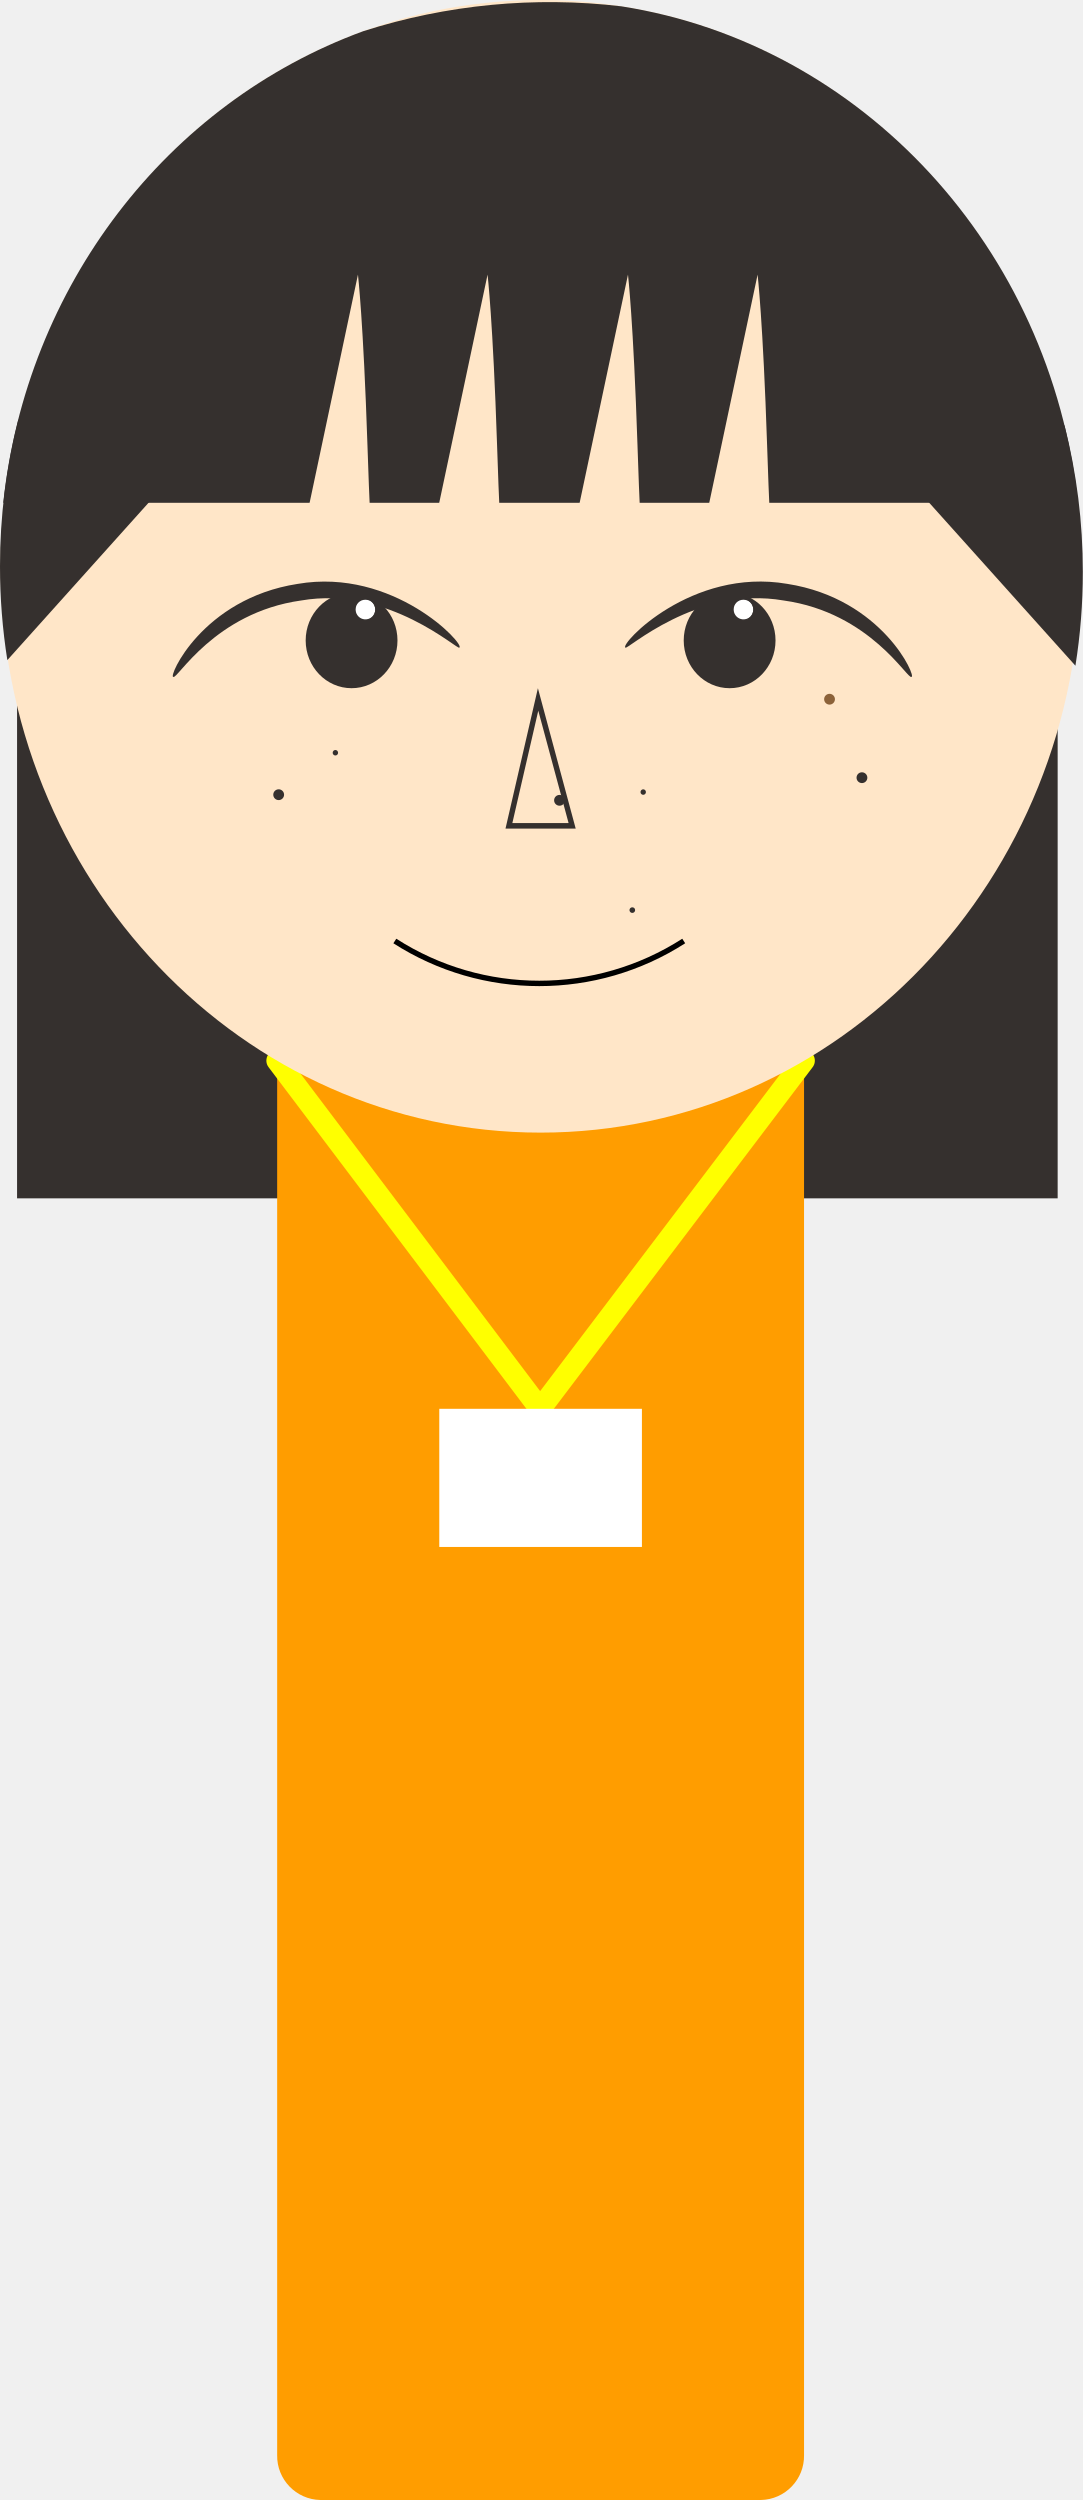
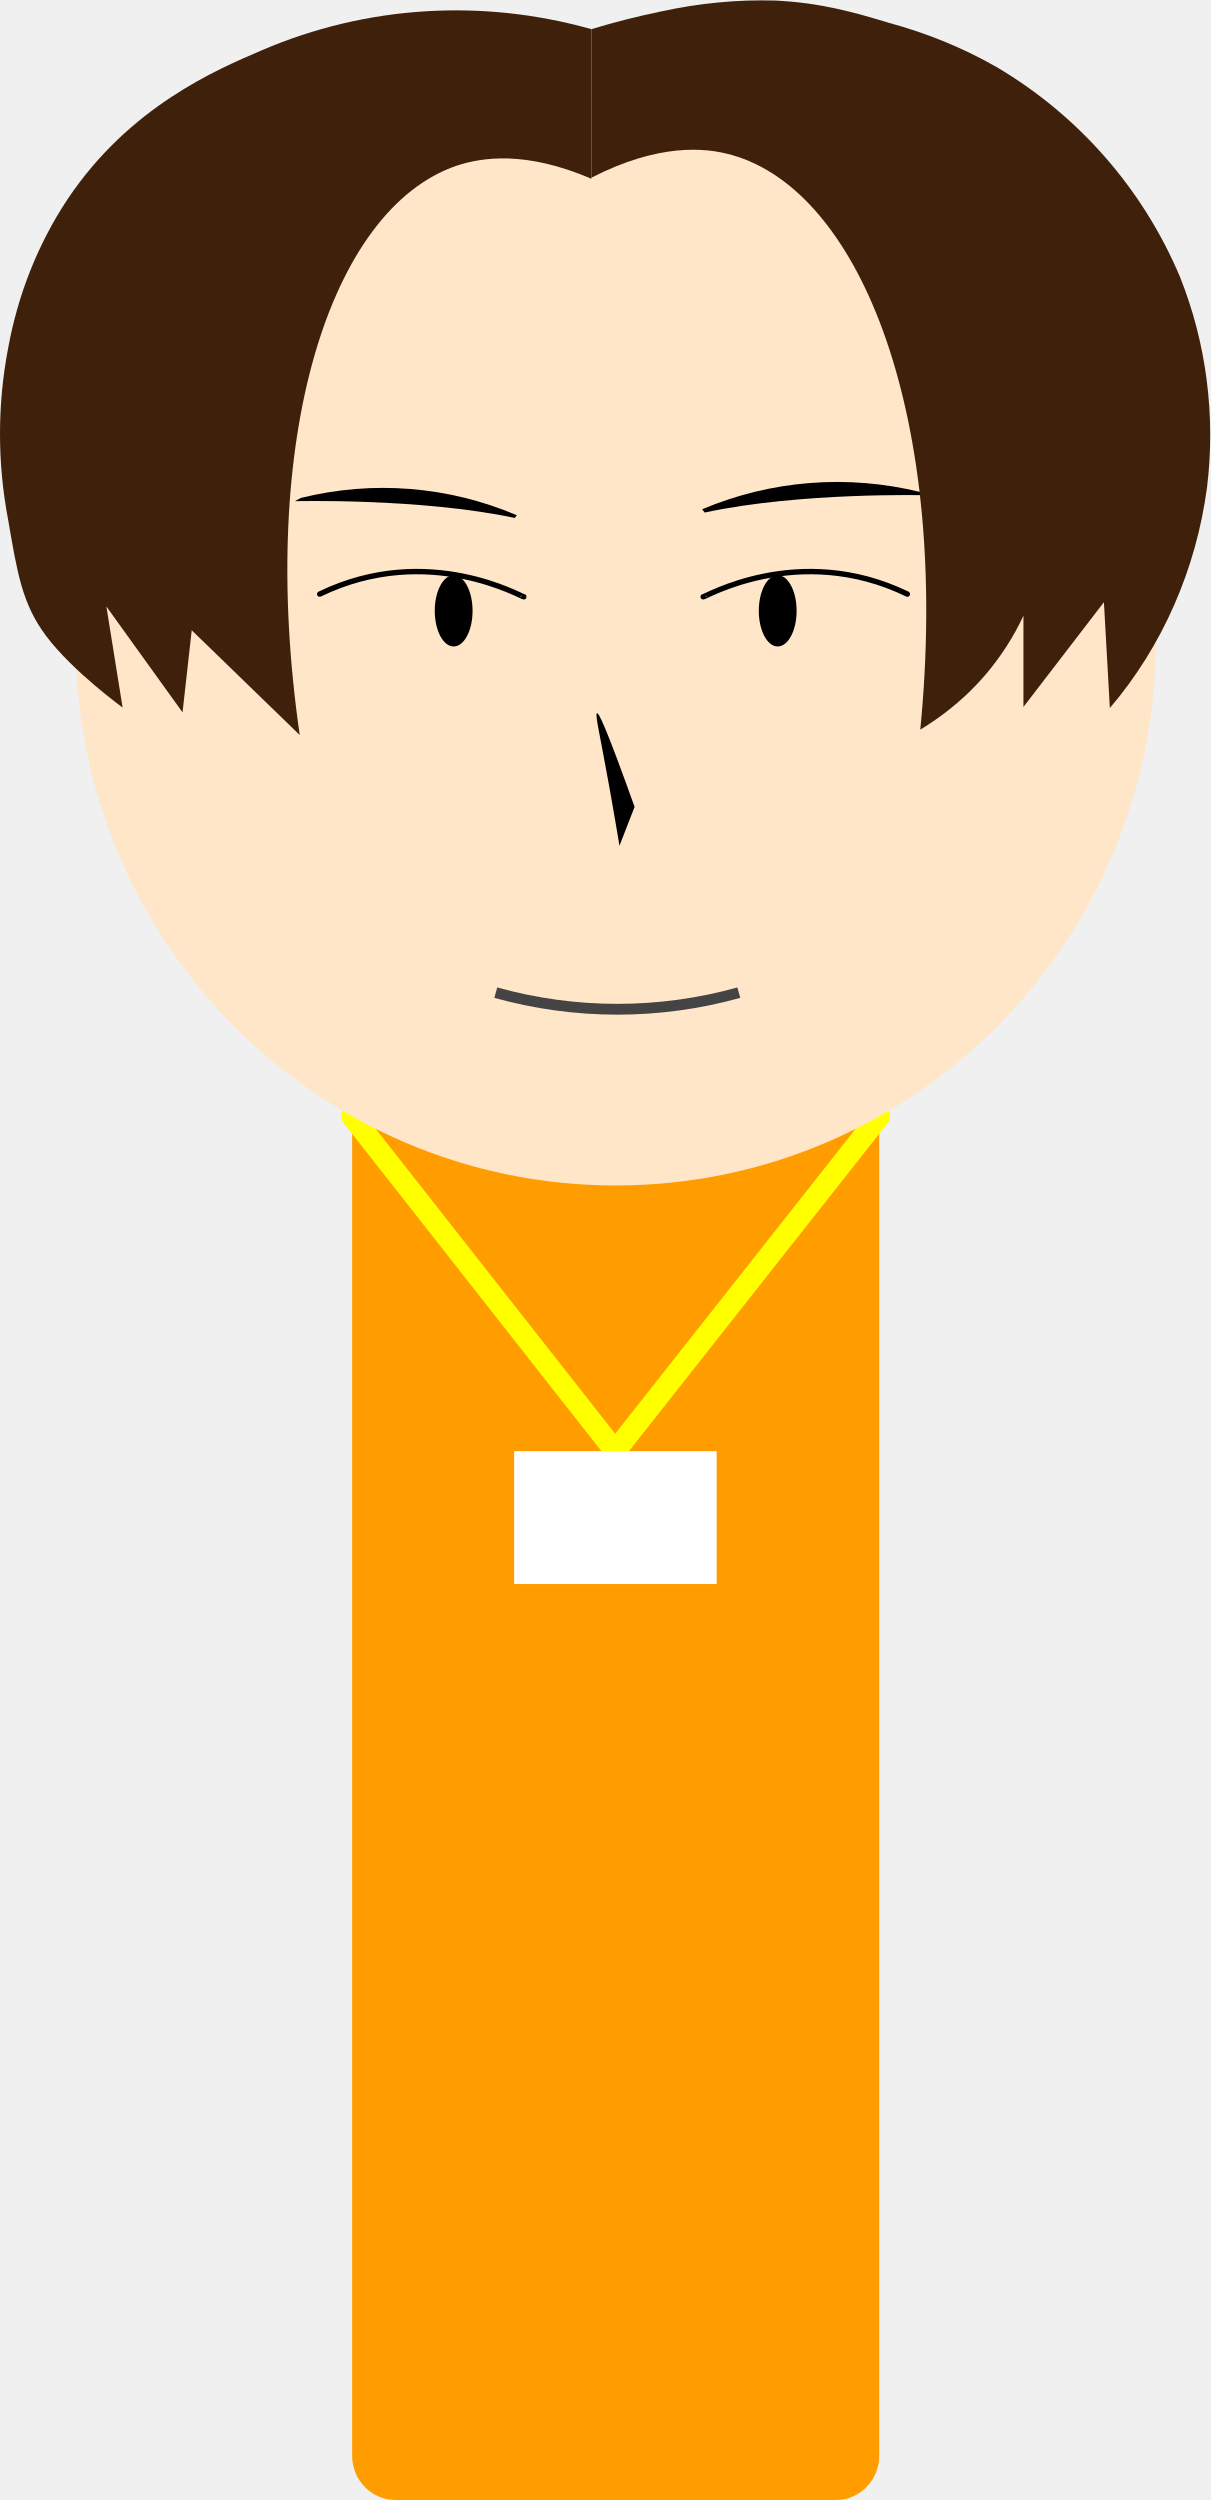
- <svg xmlns="http://www.w3.org/2000/svg" viewBox="0 0 200.5 462.91">
-   <defs>
-     <style>.cls-1{fill:#35302e;}.cls-2{fill:#ff9d00;}.cls-3,.cls-6{fill:none;}.cls-3{stroke:#ff0;stroke-linejoin:round;stroke-width:4px;}.cls-4{fill:#fff;}.cls-5{fill:#ffe6c8;}.cls-6{stroke:#000;stroke-miterlimit:10;}.cls-7{fill:#8c6239;}</style>
-   </defs>
-   <g id="Layer_2" data-name="Layer 2">
-     <g id="Layer_1-2" data-name="Layer 1">
-       <rect class="cls-1" x="3.16" y="78.67" width="192.68" height="143.22" />
-       <path class="cls-2" d="M59.32,112.53h81.56a8.17,8.17,0,0,1,8,8.33V454.59a8.17,8.17,0,0,1-8,8.32H59.32a8.17,8.17,0,0,1-8-8.32V120.86A8.17,8.17,0,0,1,59.32,112.53Z" />
-       <polygon class="cls-3" points="51.32 196.39 100.01 260.9 148.88 196.39 51.32 196.39" />
-       <rect class="cls-4" x="81.34" y="260.86" width="37.52" height="25.58" />
-       <ellipse class="cls-5" cx="100.1" cy="104.86" rx="100" ry="104.86" />
-       <path class="cls-1" d="M199.6,93.1c-5-47.21-40-84.95-84.55-91.93a113.25,113.25,0,0,0-47.77,4.6C30.78,19.15,4.86,53.09.6,93.1Z" />
-       <path class="cls-5" d="M143.08,100.92l-13.48.34,10.68-50.41s1,8.64,1.76,31.6S143.08,100.92,143.08,100.92Z" />
-       <path class="cls-5" d="M119.08,100.92l-13.48.34,10.68-50.41s1,8.64,1.76,31.6S119.08,100.92,119.08,100.92Z" />
-       <path class="cls-5" d="M93.08,100.92l-13.48.34L90.28,50.85s1,8.64,1.76,31.6S93.08,100.92,93.08,100.92Z" />
-       <path class="cls-5" d="M69.08,100.92l-13.48.34L66.28,50.85s1,8.64,1.76,31.6S69.08,100.92,69.08,100.92Z" />
-       <path class="cls-1" d="M85.06,119.91c-.12.68-13.15-11.53-29.31-8.72-16.09,2.25-23,14.78-23.66,14.14-1,.14,5.3-14.46,23-17.21C72.9,105.05,86.16,119.33,85.06,119.91Z" />
-       <path class="cls-1" d="M115.8,119.91c.12.68,13.15-11.53,29.31-8.72,16.09,2.25,23,14.78,23.66,14.14,1,.14-5.3-14.46-23-17.22C128,105.05,114.7,119.33,115.8,119.91Z" />
-       <path class="cls-6" d="M73.11,174.24a49.47,49.47,0,0,0,53.49,0" />
-       <ellipse class="cls-1" cx="65.1" cy="118.59" rx="8.5" ry="8.84" />
-       <ellipse class="cls-1" cx="135.1" cy="118.59" rx="8.5" ry="8.84" />
-       <polygon class="cls-5" points="94.23 152.92 99.64 129.5 105.94 152.92 94.23 152.92" />
-       <path class="cls-1" d="M99.67,131.59l5.61,20.81H94.87l4.8-20.81m-.07-4.16-6,26h13Z" />
-       <ellipse class="cls-4" cx="67.6" cy="112.87" rx="1.87" ry="1.95" />
-       <path class="cls-1" d="M67.6,111.05a1.82,1.82,0,1,1-1.75,1.82,1.78,1.78,0,0,1,1.75-1.82m0-.26a2.08,2.08,0,1,0,2,2.08A2,2,0,0,0,67.6,110.79Z" />
-       <ellipse class="cls-4" cx="137.6" cy="112.87" rx="1.87" ry="1.95" />
-       <path class="cls-1" d="M137.6,111.05a1.82,1.82,0,1,1-1.75,1.82,1.78,1.78,0,0,1,1.75-1.82m0-.26a2.08,2.08,0,1,0,2,2.08A2,2,0,0,0,137.6,110.79Z" />
-       <ellipse class="cls-5" cx="159.6" cy="144.07" rx="0.5" ry="0.52" />
-       <path class="cls-1" d="M159.6,143a1,1,0,1,0,1,1A1,1,0,0,0,159.6,143Z" />
-       <ellipse class="cls-5" cx="119.1" cy="146.67" rx="0.5" ry="0.52" />
-       <path class="cls-1" d="M119.1,146.15a.51.51,0,0,0-.5.52.5.5,0,1,0,1,0A.51.51,0,0,0,119.1,146.15Z" />
-       <ellipse class="cls-5" cx="51.6" cy="147.19" rx="0.5" ry="0.52" />
-       <path class="cls-1" d="M51.6,146.15a1,1,0,1,0,1,1A1,1,0,0,0,51.6,146.15Z" />
-       <ellipse class="cls-5" cx="117.1" cy="168.52" rx="0.5" ry="0.52" />
-       <path class="cls-1" d="M117.1,168a.52.52,0,1,0,.5.52A.51.51,0,0,0,117.1,168Z" />
-       <ellipse class="cls-5" cx="153.6" cy="129.51" rx="0.5" ry="0.52" />
-       <path class="cls-7" d="M153.6,128.47a1,1,0,1,0,1,1A1,1,0,0,0,153.6,128.47Z" />
-       <ellipse class="cls-5" cx="62.1" cy="139.39" rx="0.5" ry="0.52" />
-       <path class="cls-1" d="M62.1,138.87a.51.51,0,0,0-.5.52.5.5,0,1,0,1,0A.51.51,0,0,0,62.1,138.87Z" />
-       <ellipse class="cls-5" cx="103.6" cy="148.24" rx="0.5" ry="0.52" />
-       <path class="cls-1" d="M103.6,147.19a1,1,0,1,0,1,1.05A1,1,0,0,0,103.6,147.19Z" />
-       <path class="cls-1" d="M0,104.86a111,111,0,0,0,1.36,17.37L41.5,77.5l-38.11.22A109.28,109.28,0,0,0,0,104.86Z" />
-       <path class="cls-1" d="M200.5,105.9a109.76,109.76,0,0,1-1.37,17.37L159,78.54l38.11.22A109.28,109.28,0,0,1,200.5,105.9Z" />
-     </g>
-   </g>
+ <svg xmlns="http://www.w3.org/2000/svg" version="1.1" id="Layer_1" x="0px" y="0px" viewBox="0 0 224.1 462.9" style="enable-background:new 0 0 224.1 462.9;" xml:space="preserve">
+   <style type="text/css">
+ 	.st0{fill:#FF9D00;}
+ 	.st1{fill:none;stroke:#FFFF00;stroke-width:4;stroke-linejoin:round;}
+ 	.st2{fill:#FFFFFF;}
+ 	.st3{fill:#FFE6C8;}
+ 	.st4{fill:none;stroke:#000000;stroke-linecap:round;stroke-miterlimit:10;}
+ 	.st5{fill:none;stroke:#444444;stroke-width:2;stroke-miterlimit:10;}
+ 	.st6{fill:#3F210B;}
+ </style>
+   <path class="st0" d="M73.2,126.1h81.6c4.4,0,8,3.7,8,8.2v320.4c0,4.5-3.6,8.2-8,8.2H73.2c-4.4,0-8-3.7-8-8.2V134.3  C65.2,129.8,68.8,126.1,73.2,126.1z" />
+   <polygon class="st1" points="65.2,206.7 113.9,268.7 162.8,206.7 " />
+   <rect x="95.2" y="268.7" class="st2" width="37.5" height="24.6" />
+   <ellipse class="st3" cx="114" cy="118.7" rx="100" ry="100.8" />
+   <path d="M130,94.3c12.8-5.4,26.9-6.5,40.4-3.2l1.1,0.6c0,0-23.4-0.6-41,3.2L130,94.3z" />
+   <path d="M95.7,95.4C83,90,69,88.9,55.7,92.2l-1.1,0.6c0,0,23.2-0.6,40.7,3.1L95.7,95.4z" />
+   <path class="st4" d="M130.2,110.5c0,0.3,17.6-10.3,37.8-0.5" />
+   <path class="st4" d="M97,110.5c0,0.3-17.6-10.3-37.8-0.5" />
+   <ellipse cx="84" cy="113.1" rx="3.5" ry="6.6" />
+   <ellipse cx="144" cy="113.1" rx="3.5" ry="6.6" />
+   <path d="M114.7,156.6c-0.4-2.6-1.1-6.4-1.9-11c-1.7-9.5-2.6-13.1-2.3-13.5c0.3-0.4,1.7,2.5,7,17.3" />
+   <path class="st5" d="M91.8,183.8c14.7,4.1,30.3,4.1,45,0" />
+   <path class="st3" d="M9.5,148.4" />
+   <path class="st6" d="M109.5,5.4c4.3-1.3,8.6-2.4,13-3.3c6.9-1.5,13.9-2.2,21-2c8.5,0.4,14.7,2.2,21,4.1c7,1.9,13.7,4.6,20,8.2  c15.1,8.9,27.1,22.5,34,38.9c4.9,12.3,6.6,25.7,5,38.9c-2,15.1-8.2,29.4-18,40.9l-1.1-19.6l-14.9,19.4v-16.9  c-1.8,3.9-4.2,7.6-7,10.9c-1.2,1.4-2.3,2.5-3,3.2c-2.8,2.7-5.8,5-9.1,7C176,78,159.7,35.5,135.5,28.7c-4.9-1.4-13.5-2.2-26,4.2" />
+   <path class="st6" d="M109.5,5.4C89.3-0.3,67.8,1,48.5,9.3c-8.4,3.6-24.5,10.4-36,27.6C7,45.2,3.3,54.6,1.5,64.5  c-2,10.5-2,21.2,0,31.7c1.7,9.9,2.6,15.6,7,21.5c5,6.7,14.6,13.6,14.2,13.3l0,0l-3-18.7l14.1,19.6c0.6-5.1,1.1-10.1,1.7-15.2  l20,19.4c-8-55.2,5.7-97.4,29-105.4c4.8-1.6,12.9-2.8,25,2.4" />
</svg>
